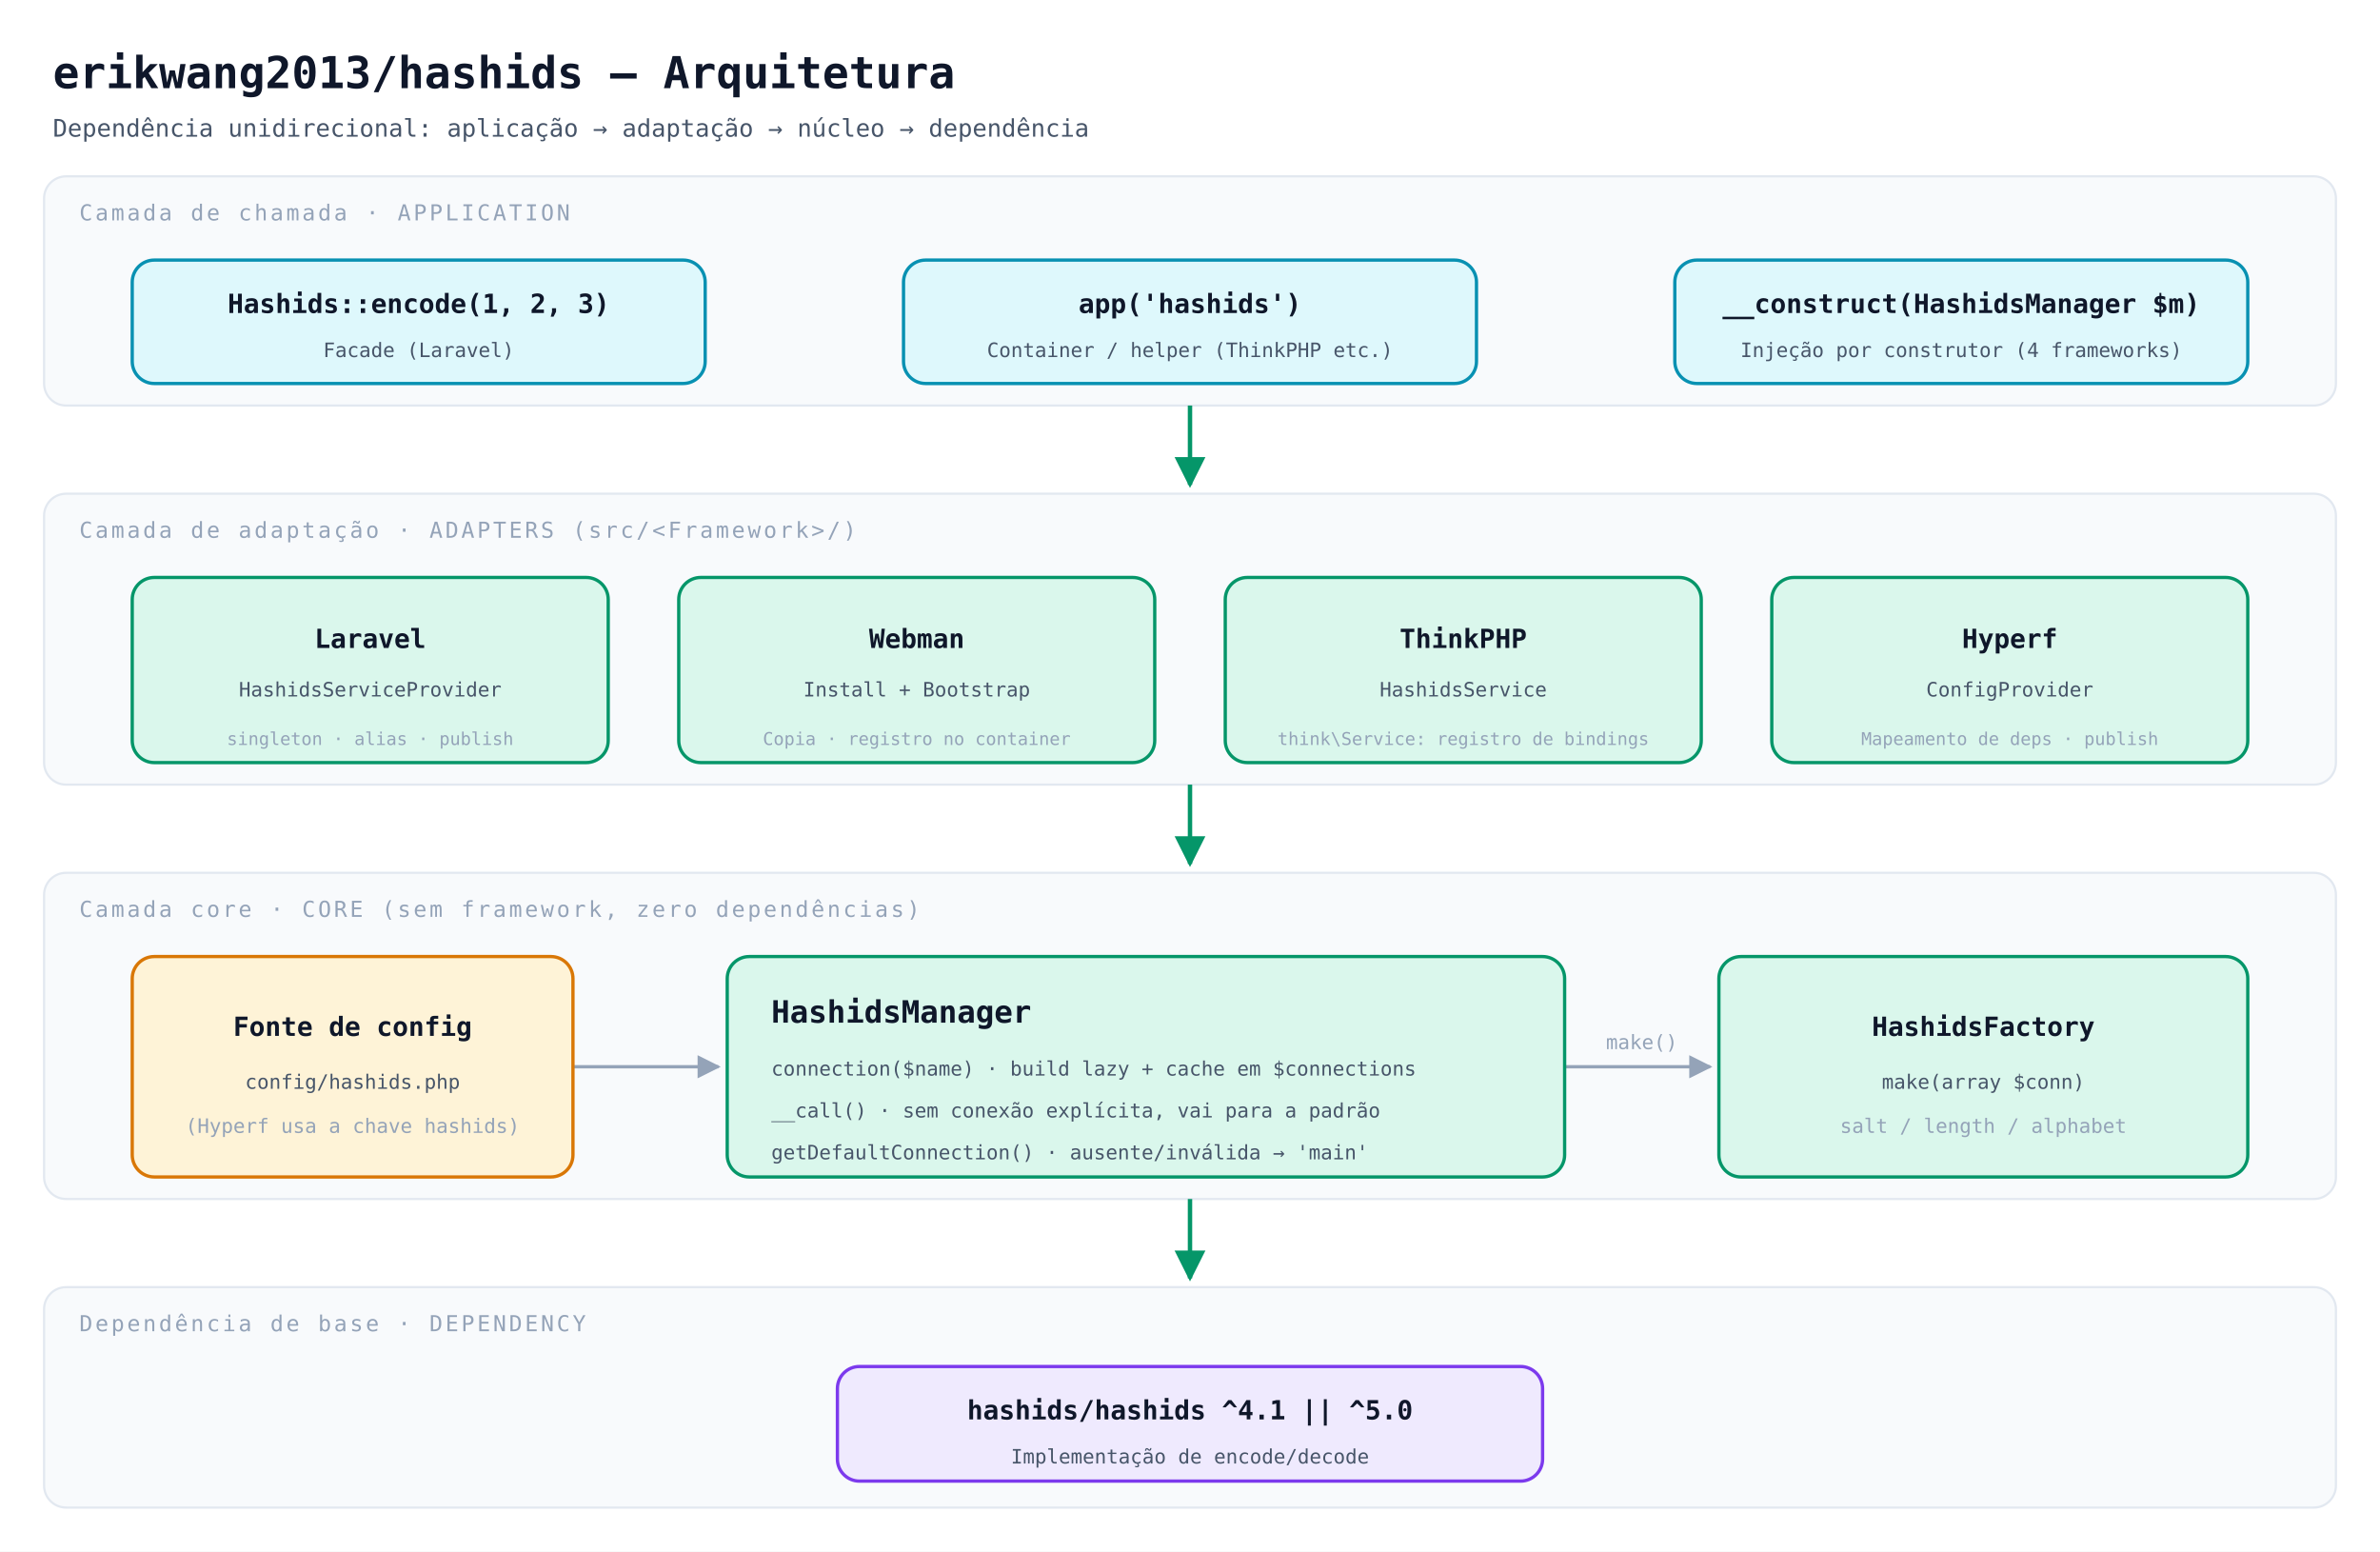
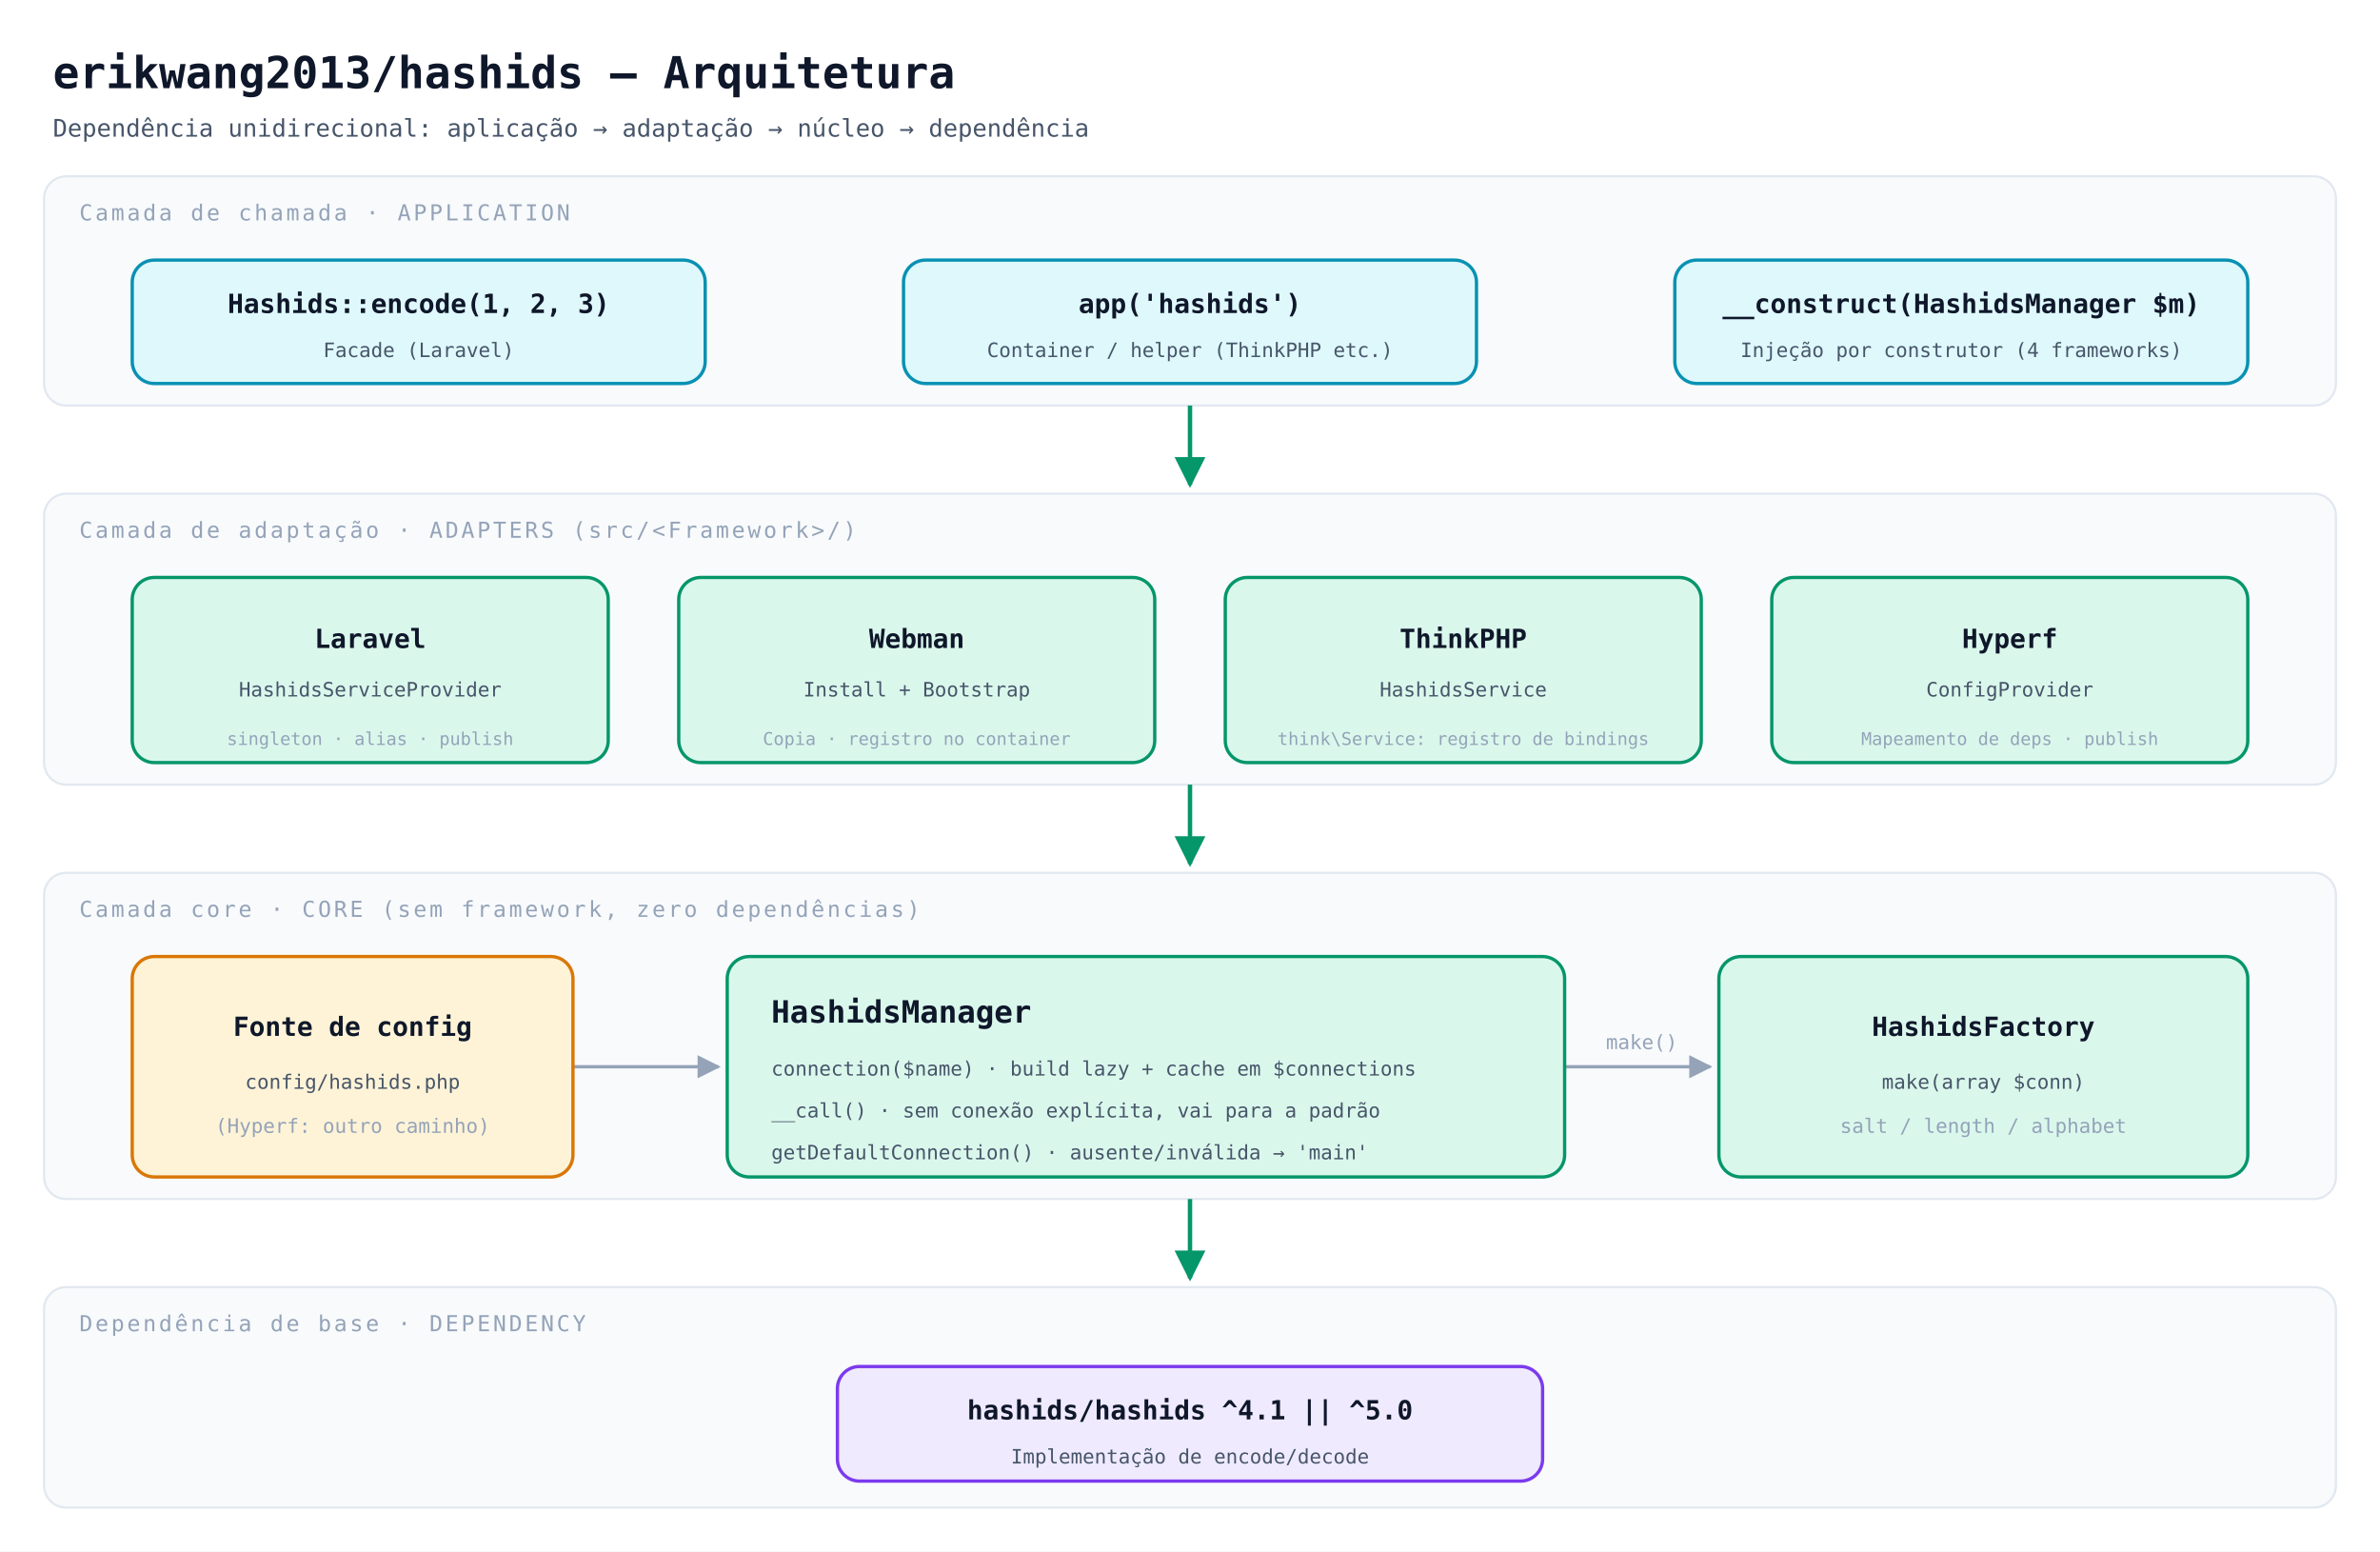
<svg xmlns="http://www.w3.org/2000/svg" viewBox="0 0 1080 704" role="img" aria-labelledby="archTitle archDesc">
  <defs>
    <style>
      text { font-family: ui-monospace, SFMono-Regular, Menlo, Consolas, "DejaVu Sans Mono", "PingFang SC", "Microsoft YaHei", monospace; }
      .bg          { fill: #ffffff; }
      .lane        { fill: #f8fafc; stroke: #e2e8f0; stroke-width: 1; }
      .lane-title  { fill: #94a3b8; font-size: 10px; letter-spacing: 1.2px; }
      .c-mask      { fill: #ffffff; }
      .c-frontend  { fill: rgba(34,211,238,.15);  stroke: #0891b2; stroke-width: 1.5; }
      .c-backend   { fill: rgba(52,211,153,.18);  stroke: #059669; stroke-width: 1.5; }
      .c-cloud     { fill: rgba(251,191,36,.18);  stroke: #d97706; stroke-width: 1.5; }
      .c-database  { fill: rgba(167,139,250,.18); stroke: #7c3aed; stroke-width: 1.5; }
      .t-primary   { fill: #0f172a; font-weight: 600; }
      .t-muted     { fill: #475569; }
      .t-dim       { fill: #94a3b8; }
      .a-default   { stroke: #94a3b8; fill: none; }
      .a-emphasis  { stroke: #059669; fill: none; }
      .a-head-default  { fill: #94a3b8; }
      .a-head-emphasis { fill: #059669; }

      @media (prefers-color-scheme: dark) {
        .bg          { fill: #0b1220; }
        .lane        { fill: #0f172a; stroke: #1e293b; }
        .lane-title  { fill: #64748b; }
        .c-mask      { fill: #0f172a; }
        .c-frontend  { fill: rgba(8,51,68,.40);   stroke: #22d3ee; }
        .c-backend   { fill: rgba(6,78,59,.40);   stroke: #34d399; }
        .c-cloud     { fill: rgba(120,53,15,.35); stroke: #fbbf24; }
        .c-database  { fill: rgba(76,29,149,.40); stroke: #a78bfa; }
        .t-primary   { fill: #f8fafc; }
        .t-muted     { fill: #94a3b8; }
        .t-dim       { fill: #64748b; }
        .a-default   { stroke: #64748b; }
        .a-emphasis  { stroke: #34d399; }
        .a-head-default  { fill: #64748b; }
        .a-head-emphasis { fill: #34d399; }
      }
    </style>
    <marker id="ah" viewBox="0 0 10 10" refX="9" refY="5" markerWidth="7" markerHeight="7" orient="auto">
      <path d="M0 0 L10 5 L0 10 z" class="a-head-default" />
    </marker>
    <marker id="ah-e" viewBox="0 0 10 10" refX="9" refY="5" markerWidth="7" markerHeight="7" orient="auto">
      <path d="M0 0 L10 5 L0 10 z" class="a-head-emphasis" />
    </marker>
  </defs>
  <rect class="bg" x="0" y="0" width="1080" height="704" />
  <text x="24" y="40" class="t-primary" font-size="20">erikwang2013/hashids — Arquitetura</text>
  <text x="24" y="62" class="t-muted" font-size="11">Dependência unidirecional: aplicação → adaptação → núcleo → dependência</text>
  <rect class="lane" x="20" y="80" width="1040" height="104" rx="10" />
  <rect class="lane" x="20" y="224" width="1040" height="132" rx="10" />
  <rect class="lane" x="20" y="396" width="1040" height="148" rx="10" />
  <rect class="lane" x="20" y="584" width="1040" height="100" rx="10" />
  <text class="lane-title" x="36" y="100">Camada de chamada · APPLICATION</text>
  <text class="lane-title" x="36" y="244">Camada de adaptação · ADAPTERS (src/&lt;Framework&gt;/)</text>
  <text class="lane-title" x="36" y="416">Camada core · CORE (sem framework, zero dependências)</text>
  <text class="lane-title" x="36" y="604">Dependência de base · DEPENDENCY</text>
  <line class="a-emphasis" x1="540" y1="184" x2="540" y2="220" stroke-width="2" marker-end="url(#ah-e)" />
  <line class="a-emphasis" x1="540" y1="356" x2="540" y2="392" stroke-width="2" marker-end="url(#ah-e)" />
  <line class="a-emphasis" x1="540" y1="544" x2="540" y2="580" stroke-width="2" marker-end="url(#ah-e)" />
  <line class="a-default" x1="260" y1="484" x2="326" y2="484" stroke-width="1.5" marker-end="url(#ah)" />
  <line class="a-default" x1="710" y1="484" x2="776" y2="484" stroke-width="1.5" marker-end="url(#ah)" />
  <text class="t-dim" x="745" y="476" font-size="9" text-anchor="middle">make()</text>
  <rect class="c-mask" x="60" y="118" width="260" height="56" rx="10" />
  <rect class="c-frontend" x="60" y="118" width="260" height="56" rx="10" />
  <text class="t-primary" x="190" y="142" font-size="12" text-anchor="middle">Hashids::encode(1, 2, 3)</text>
  <text class="t-muted" x="190" y="162" font-size="9" text-anchor="middle">Facade (Laravel)</text>
  <rect class="c-mask" x="410" y="118" width="260" height="56" rx="10" />
  <rect class="c-frontend" x="410" y="118" width="260" height="56" rx="10" />
  <text class="t-primary" x="540" y="142" font-size="12" text-anchor="middle">app('hashids')</text>
  <text class="t-muted" x="540" y="162" font-size="9" text-anchor="middle">Container / helper (ThinkPHP etc.)</text>
  <rect class="c-mask" x="760" y="118" width="260" height="56" rx="10" />
  <rect class="c-frontend" x="760" y="118" width="260" height="56" rx="10" />
  <text class="t-primary" x="890" y="142" font-size="12" text-anchor="middle">__construct(HashidsManager $m)</text>
  <text class="t-muted" x="890" y="162" font-size="9" text-anchor="middle">Injeção por construtor (4 frameworks)</text>
  <rect class="c-mask" x="60" y="262" width="216" height="84" rx="10" />
  <rect class="c-backend" x="60" y="262" width="216" height="84" rx="10" />
  <text class="t-primary" x="168" y="294" font-size="12" text-anchor="middle">Laravel</text>
  <text class="t-muted" x="168" y="316" font-size="9" text-anchor="middle">HashidsServiceProvider</text>
  <text class="t-dim" x="168" y="338" font-size="8" text-anchor="middle">singleton · alias · publish</text>
  <rect class="c-mask" x="308" y="262" width="216" height="84" rx="10" />
  <rect class="c-backend" x="308" y="262" width="216" height="84" rx="10" />
  <text class="t-primary" x="416" y="294" font-size="12" text-anchor="middle">Webman</text>
  <text class="t-muted" x="416" y="316" font-size="9" text-anchor="middle">Install + Bootstrap</text>
  <text class="t-dim" x="416" y="338" font-size="8" text-anchor="middle">Copia · registro no container</text>
  <rect class="c-mask" x="556" y="262" width="216" height="84" rx="10" />
  <rect class="c-backend" x="556" y="262" width="216" height="84" rx="10" />
  <text class="t-primary" x="664" y="294" font-size="12" text-anchor="middle">ThinkPHP</text>
  <text class="t-muted" x="664" y="316" font-size="9" text-anchor="middle">HashidsService</text>
  <text class="t-dim" x="664" y="338" font-size="8" text-anchor="middle">think\Service: registro de bindings</text>
  <rect class="c-mask" x="804" y="262" width="216" height="84" rx="10" />
  <rect class="c-backend" x="804" y="262" width="216" height="84" rx="10" />
  <text class="t-primary" x="912" y="294" font-size="12" text-anchor="middle">Hyperf</text>
  <text class="t-muted" x="912" y="316" font-size="9" text-anchor="middle">ConfigProvider</text>
  <text class="t-dim" x="912" y="338" font-size="8" text-anchor="middle">Mapeamento de deps · publish</text>
  <rect class="c-mask" x="60" y="434" width="200" height="100" rx="10" />
  <rect class="c-cloud" x="60" y="434" width="200" height="100" rx="10" />
  <text class="t-primary" x="160" y="470" font-size="12" text-anchor="middle">Fonte de config</text>
  <text class="t-muted" x="160" y="494" font-size="9" text-anchor="middle">config/hashids.php</text>
-   <text class="t-dim" x="160" y="514" font-size="9" text-anchor="middle">(Hyperf usa a chave hashids)</text>
+   <text class="t-dim" x="160" y="514" font-size="9" text-anchor="middle">(Hyperf: outro caminho)</text>
  <rect class="c-mask" x="330" y="434" width="380" height="100" rx="10" />
  <rect class="c-backend" x="330" y="434" width="380" height="100" rx="10" />
  <text class="t-primary" x="350" y="464" font-size="14">HashidsManager</text>
  <text class="t-muted" x="350" y="488" font-size="9">connection($name) · build lazy + cache em $connections</text>
  <text class="t-muted" x="350" y="507" font-size="9">__call() · sem conexão explícita, vai para a padrão</text>
  <text class="t-muted" x="350" y="526" font-size="9">getDefaultConnection() · ausente/inválida → 'main'</text>
  <rect class="c-mask" x="780" y="434" width="240" height="100" rx="10" />
  <rect class="c-backend" x="780" y="434" width="240" height="100" rx="10" />
  <text class="t-primary" x="900" y="470" font-size="12" text-anchor="middle">HashidsFactory</text>
  <text class="t-muted" x="900" y="494" font-size="9" text-anchor="middle">make(array $conn)</text>
  <text class="t-dim" x="900" y="514" font-size="9" text-anchor="middle">salt / length / alphabet</text>
  <rect class="c-mask" x="380" y="620" width="320" height="52" rx="10" />
  <rect class="c-database" x="380" y="620" width="320" height="52" rx="10" />
  <text class="t-primary" x="540" y="644" font-size="12" text-anchor="middle">hashids/hashids ^4.1 || ^5.0</text>
  <text class="t-muted" x="540" y="664" font-size="9" text-anchor="middle">Implementação de encode/decode</text>
</svg>
